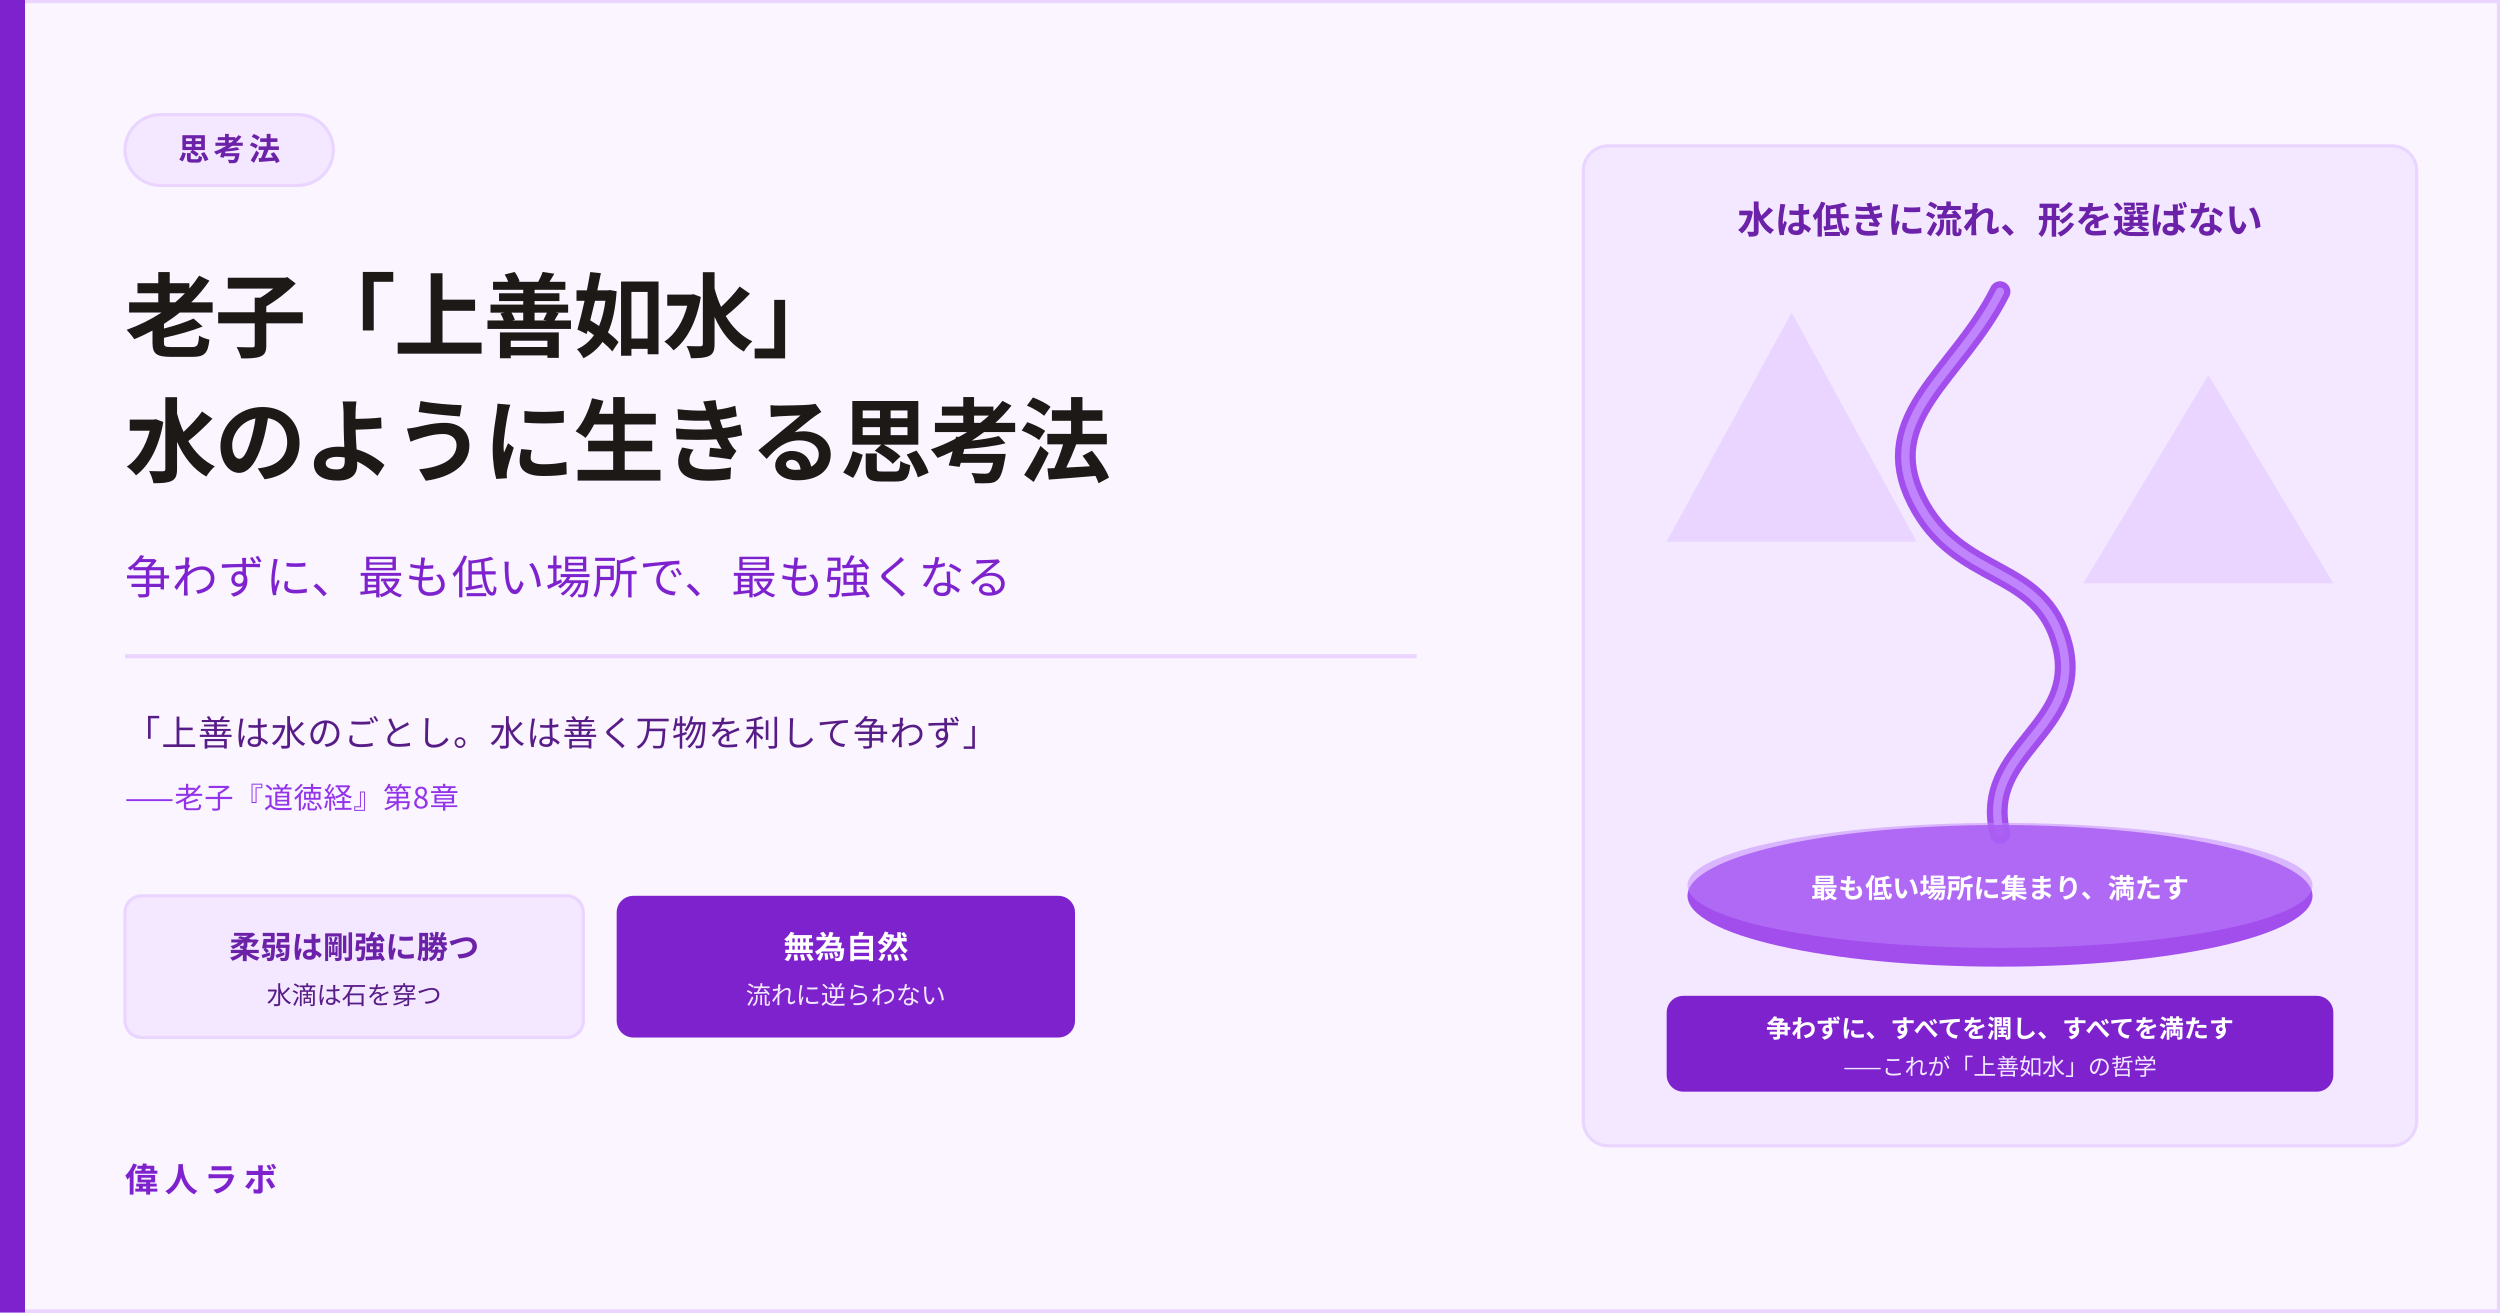
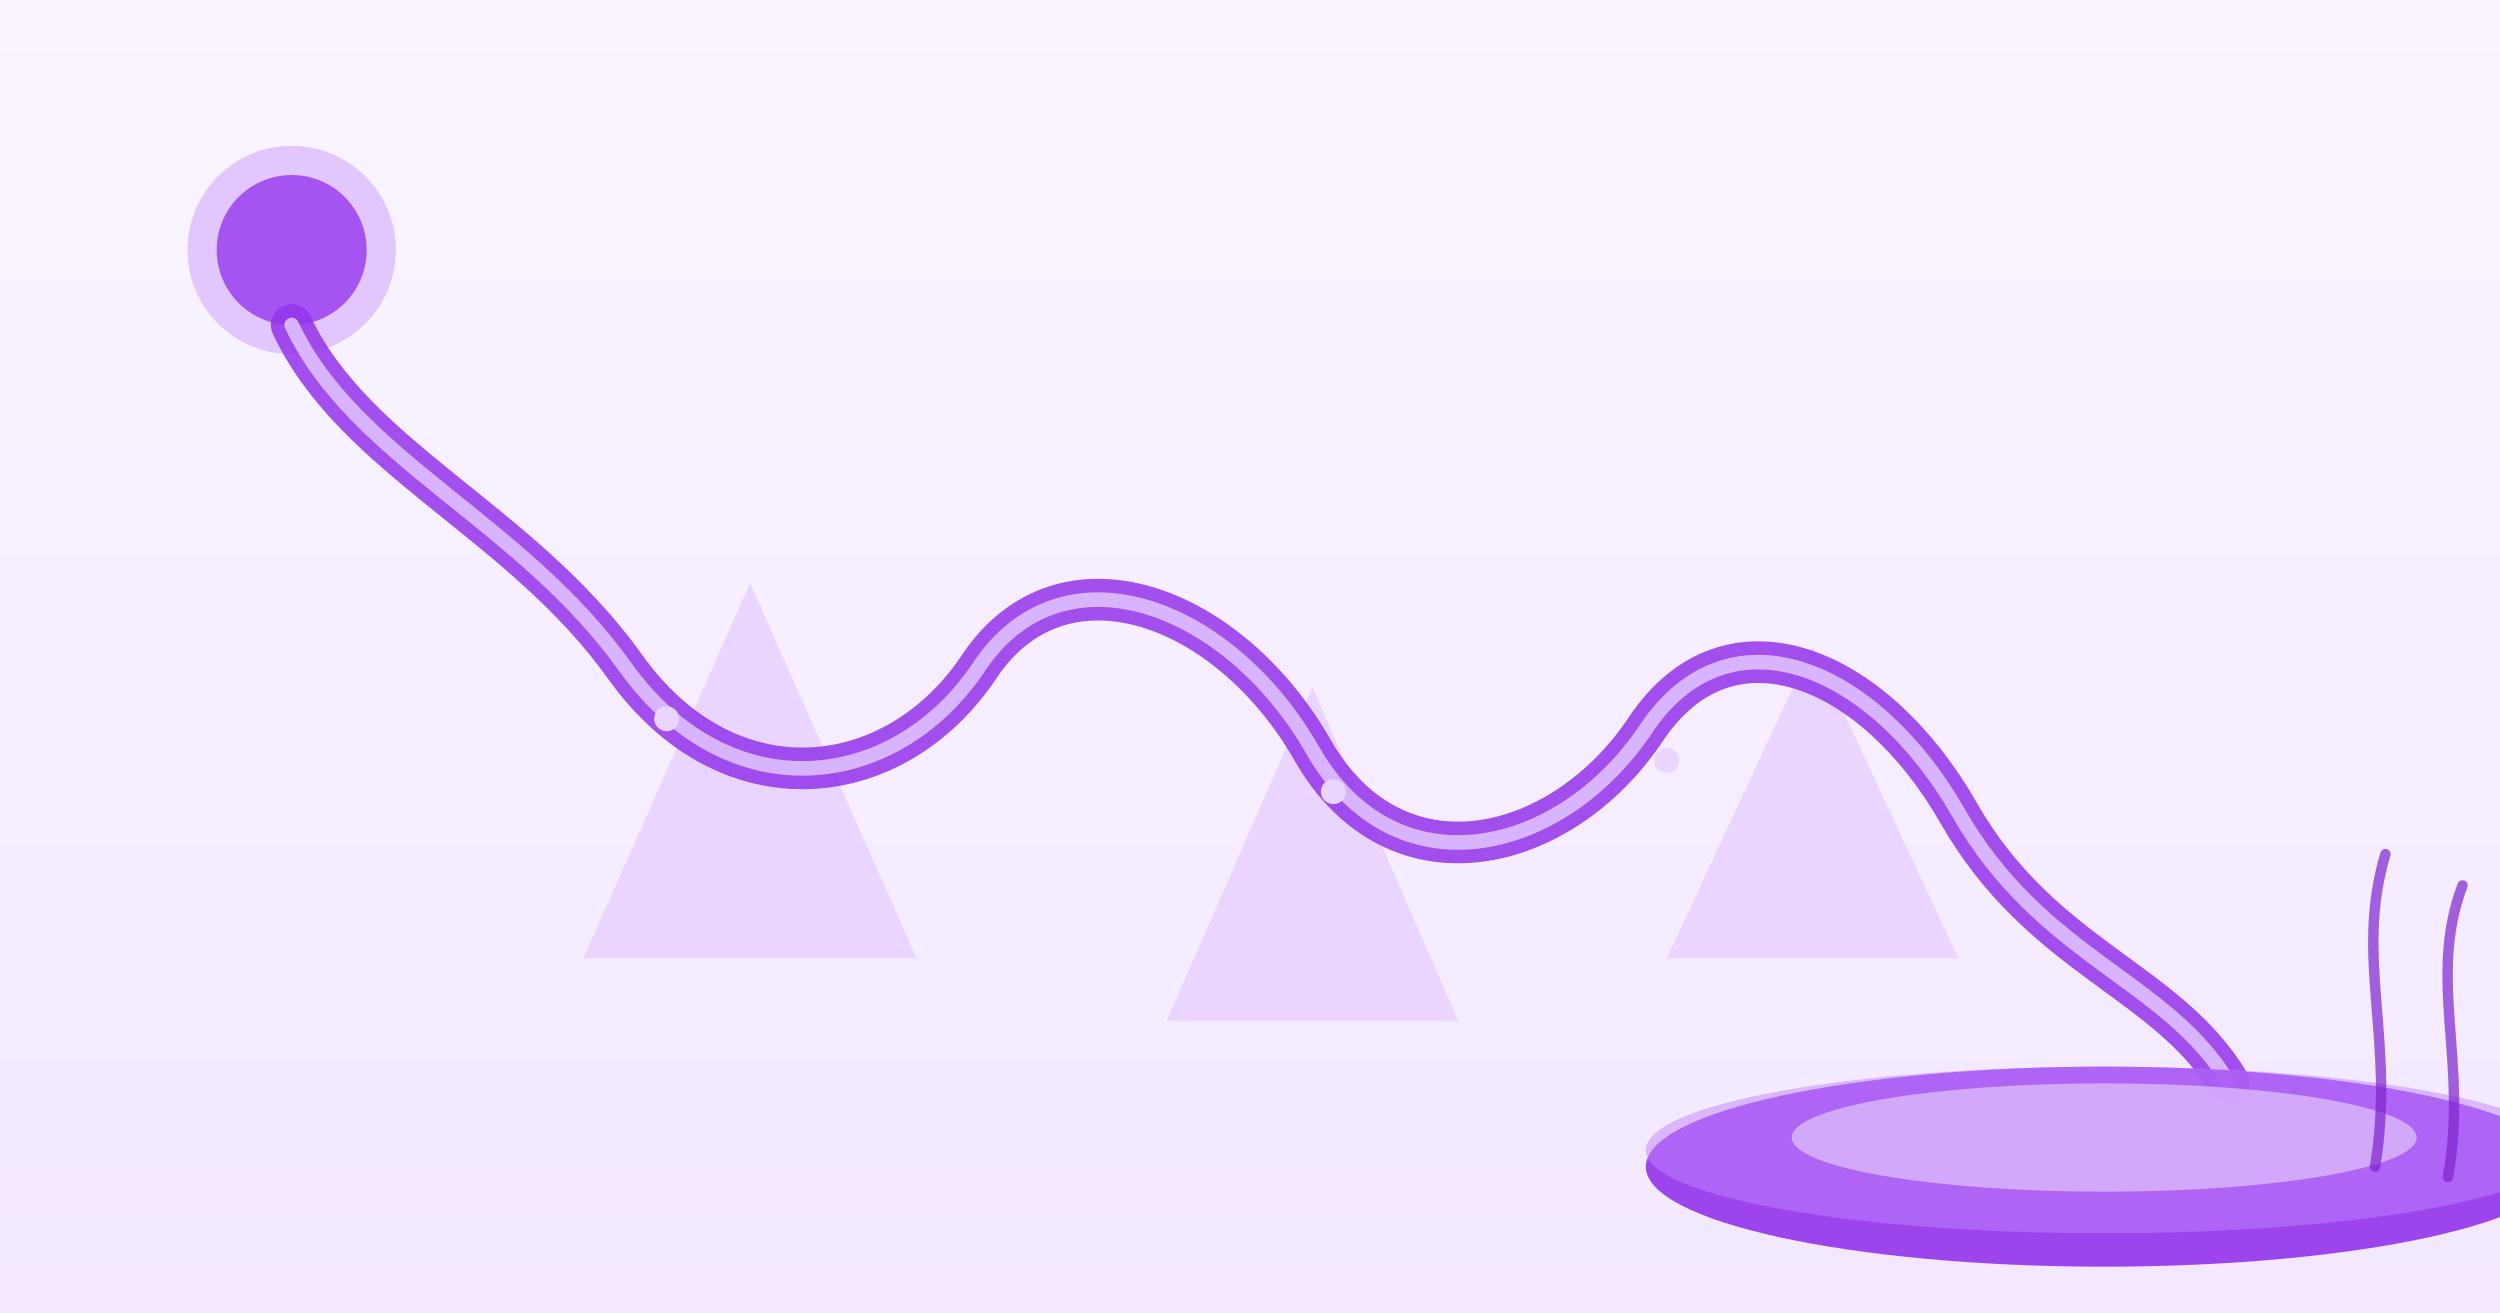
<svg xmlns="http://www.w3.org/2000/svg" width="1200" height="630" viewBox="0 0 1200 630">
-   <rect width="1200" height="630" fill="#faf5ff" />
-   <rect x="0" y="0" width="1200" height="630" fill="none" stroke="#e9d5ff" stroke-width="3" />
-   <rect x="0" y="0" width="12" height="630" fill="#7e22ce" />
-   <rect x="60" y="55" width="100" height="34" rx="17" fill="#f3e8ff" stroke="#e9d5ff" stroke-width="1.5" />
-   <text x="110" y="77" font-family="'Hiragino Sans','Noto Sans CJK JP',sans-serif" font-size="15" font-weight="700" fill="#6b21a8" text-anchor="middle" letter-spacing="2">思考法</text>
-   <text x="60" y="168" font-family="'Hiragino Sans','Noto Sans CJK JP',sans-serif" font-size="44" font-weight="700" fill="#1c1917" letter-spacing="-1">老子「上善如水」</text>
-   <text x="60" y="228" font-family="'Hiragino Sans','Noto Sans CJK JP',sans-serif" font-size="44" font-weight="700" fill="#1c1917" letter-spacing="-1">水のように生きる思考法</text>
-   <text x="60" y="285" font-family="'Hiragino Sans','Noto Sans CJK JP',sans-serif" font-size="22" fill="#7e22ce" letter-spacing="0.5">争わずに、最も低い場所で、最も強くなる</text>
-   <line x1="60" y1="315" x2="680" y2="315" stroke="#e9d5ff" stroke-width="2" />
-   <text x="60" y="358" font-family="'Hiragino Sans','Noto Sans CJK JP',sans-serif" font-size="17" fill="#581c87" letter-spacing="0.5">「上善は水のごとし。水は善く万物を利して争わず」</text>
-   <text x="60" y="388" font-family="'Hiragino Sans','Noto Sans CJK JP',sans-serif" font-size="14" fill="#9333ea" letter-spacing="0.3">——老子『道徳経』第8章</text>
-   <rect x="60" y="430" width="220" height="68" rx="8" fill="#f3e8ff" stroke="#e9d5ff" stroke-width="1.5" />
-   <text x="170" y="460" font-family="'Hiragino Sans','Noto Sans CJK JP',sans-serif" font-size="15" font-weight="700" fill="#6b21a8" text-anchor="middle">柔弱は剛強に勝つ</text>
-   <text x="170" y="482" font-family="'Hiragino Sans','Noto Sans CJK JP',sans-serif" font-size="12" fill="#581c87" text-anchor="middle">水滴は石を穿つ</text>
-   <rect x="296" y="430" width="220" height="68" rx="8" fill="#7e22ce" />
-   <text x="406" y="460" font-family="'Hiragino Sans','Noto Sans CJK JP',sans-serif" font-size="15" font-weight="700" fill="#fff" text-anchor="middle">無為自然</text>
-   <text x="406" y="482" font-family="'Hiragino Sans','Noto Sans CJK JP',sans-serif" font-size="12" fill="#f3e8ff" text-anchor="middle">流れに逆らわない</text>
-   <text x="60" y="572" font-family="'Hiragino Sans','Noto Sans CJK JP',sans-serif" font-size="16" fill="#7e22ce" font-weight="700" letter-spacing="3">偉人ラボ</text>
-   <rect x="760" y="70" width="400" height="480" rx="12" fill="#f3e8ff" stroke="#e9d5ff" stroke-width="1.5" />
-   <text x="960" y="112" font-family="'Hiragino Sans','Noto Sans CJK JP',sans-serif" font-size="18" font-weight="700" fill="#6b21a8" text-anchor="middle">水は低きに流れ、形を選ばない</text>
-   <polygon points="800,260 860,150 920,260" fill="#e9d5ff" />
-   <polygon points="1000,280 1060,180 1120,280" fill="#e9d5ff" />
-   <path d="M 960 140 C 940 180, 900 200, 920 240 C 940 280, 980 270, 990 310 C 1000 350, 950 360, 960 400" fill="none" stroke="#9333ea" stroke-width="10" stroke-linecap="round" opacity="0.85" />
-   <path d="M 960 140 C 940 180, 900 200, 920 240 C 940 280, 980 270, 990 310 C 1000 350, 950 360, 960 400" fill="none" stroke="#c084fc" stroke-width="4" stroke-linecap="round" />
-   <ellipse cx="960" cy="430" rx="150" ry="34" fill="#9333ea" opacity="0.85" />
-   <ellipse cx="960" cy="425" rx="150" ry="30" fill="#c084fc" opacity="0.5" />
-   <text x="960" y="431" font-family="'Hiragino Sans','Noto Sans CJK JP',sans-serif" font-size="13" font-weight="700" fill="#fff" text-anchor="middle">最も低い場所に集まり、満たす</text>
-   <rect x="800" y="478" width="320" height="46" rx="8" fill="#7e22ce" />
-   <text x="960" y="498" font-family="'Hiragino Sans','Noto Sans CJK JP',sans-serif" font-size="12" font-weight="700" fill="#fff" text-anchor="middle">争わずに、すべてを潤し、すべてを満たす</text>
-   <text x="960" y="516" font-family="'Hiragino Sans','Noto Sans CJK JP',sans-serif" font-size="11" fill="#f3e8ff" text-anchor="middle">——これが「上善如水」の哲学</text>
+   <defs>
+     <linearGradient id="lwBg" x1="0" y1="0" x2="0" y2="1">
+       <stop offset="0%" stop-color="#faf5ff" />
+       <stop offset="100%" stop-color="#f3e8ff" />
+     </linearGradient>
+   </defs>
+   <rect width="1200" height="630" fill="url(#lwBg)" />
+   <polygon points="280,460 360,280 440,460" fill="#e9d5ff" />
+   <polygon points="560,490 630,330 700,490" fill="#e9d5ff" />
+   <polygon points="800,460 870,310 940,460" fill="#e9d5ff" />
+   <circle cx="140" cy="120" r="36" fill="#9333ea" />
+   <circle cx="140" cy="120" r="50" fill="#c084fc" opacity="0.4" />
+   <path d="M 140 156 C 170 220, 250 250, 300 320 C 350 390, 430 380, 470 320            C 510 260, 590 290, 630 360 C 670 430, 750 410, 790 350            C 830 290, 900 320, 940 390 C 980 460, 1040 470, 1070 520" fill="none" stroke="#9333ea" stroke-width="20" stroke-linecap="round" opacity="0.85" />
+   <path d="M 140 156 C 170 220, 250 250, 300 320 C 350 390, 430 380, 470 320            C 510 260, 590 290, 630 360 C 670 430, 750 410, 790 350            C 830 290, 900 320, 940 390 C 980 460, 1040 470, 1070 520" fill="none" stroke="#d8b4fe" stroke-width="7" stroke-linecap="round" />
+   <circle cx="320" cy="345" r="6" fill="#e9d5ff" />
+   <circle cx="640" cy="380" r="6" fill="#e9d5ff" />
+   <circle cx="800" cy="365" r="6" fill="#e9d5ff" />
+   <ellipse cx="1010" cy="560" rx="220" ry="48" fill="#9333ea" opacity="0.9" />
+   <ellipse cx="1010" cy="552" rx="220" ry="40" fill="#c084fc" opacity="0.5" />
+   <ellipse cx="1010" cy="546" rx="150" ry="26" fill="#e9d5ff" opacity="0.6" />
+   <g stroke="#7e22ce" stroke-width="5" fill="none" stroke-linecap="round" opacity="0.7">
+     <path d="M 1140 560 C 1150 500, 1130 460, 1145 410" />
+     <path d="M 1175 565 C 1185 510, 1165 470, 1182 425" />
+   </g>
</svg>
